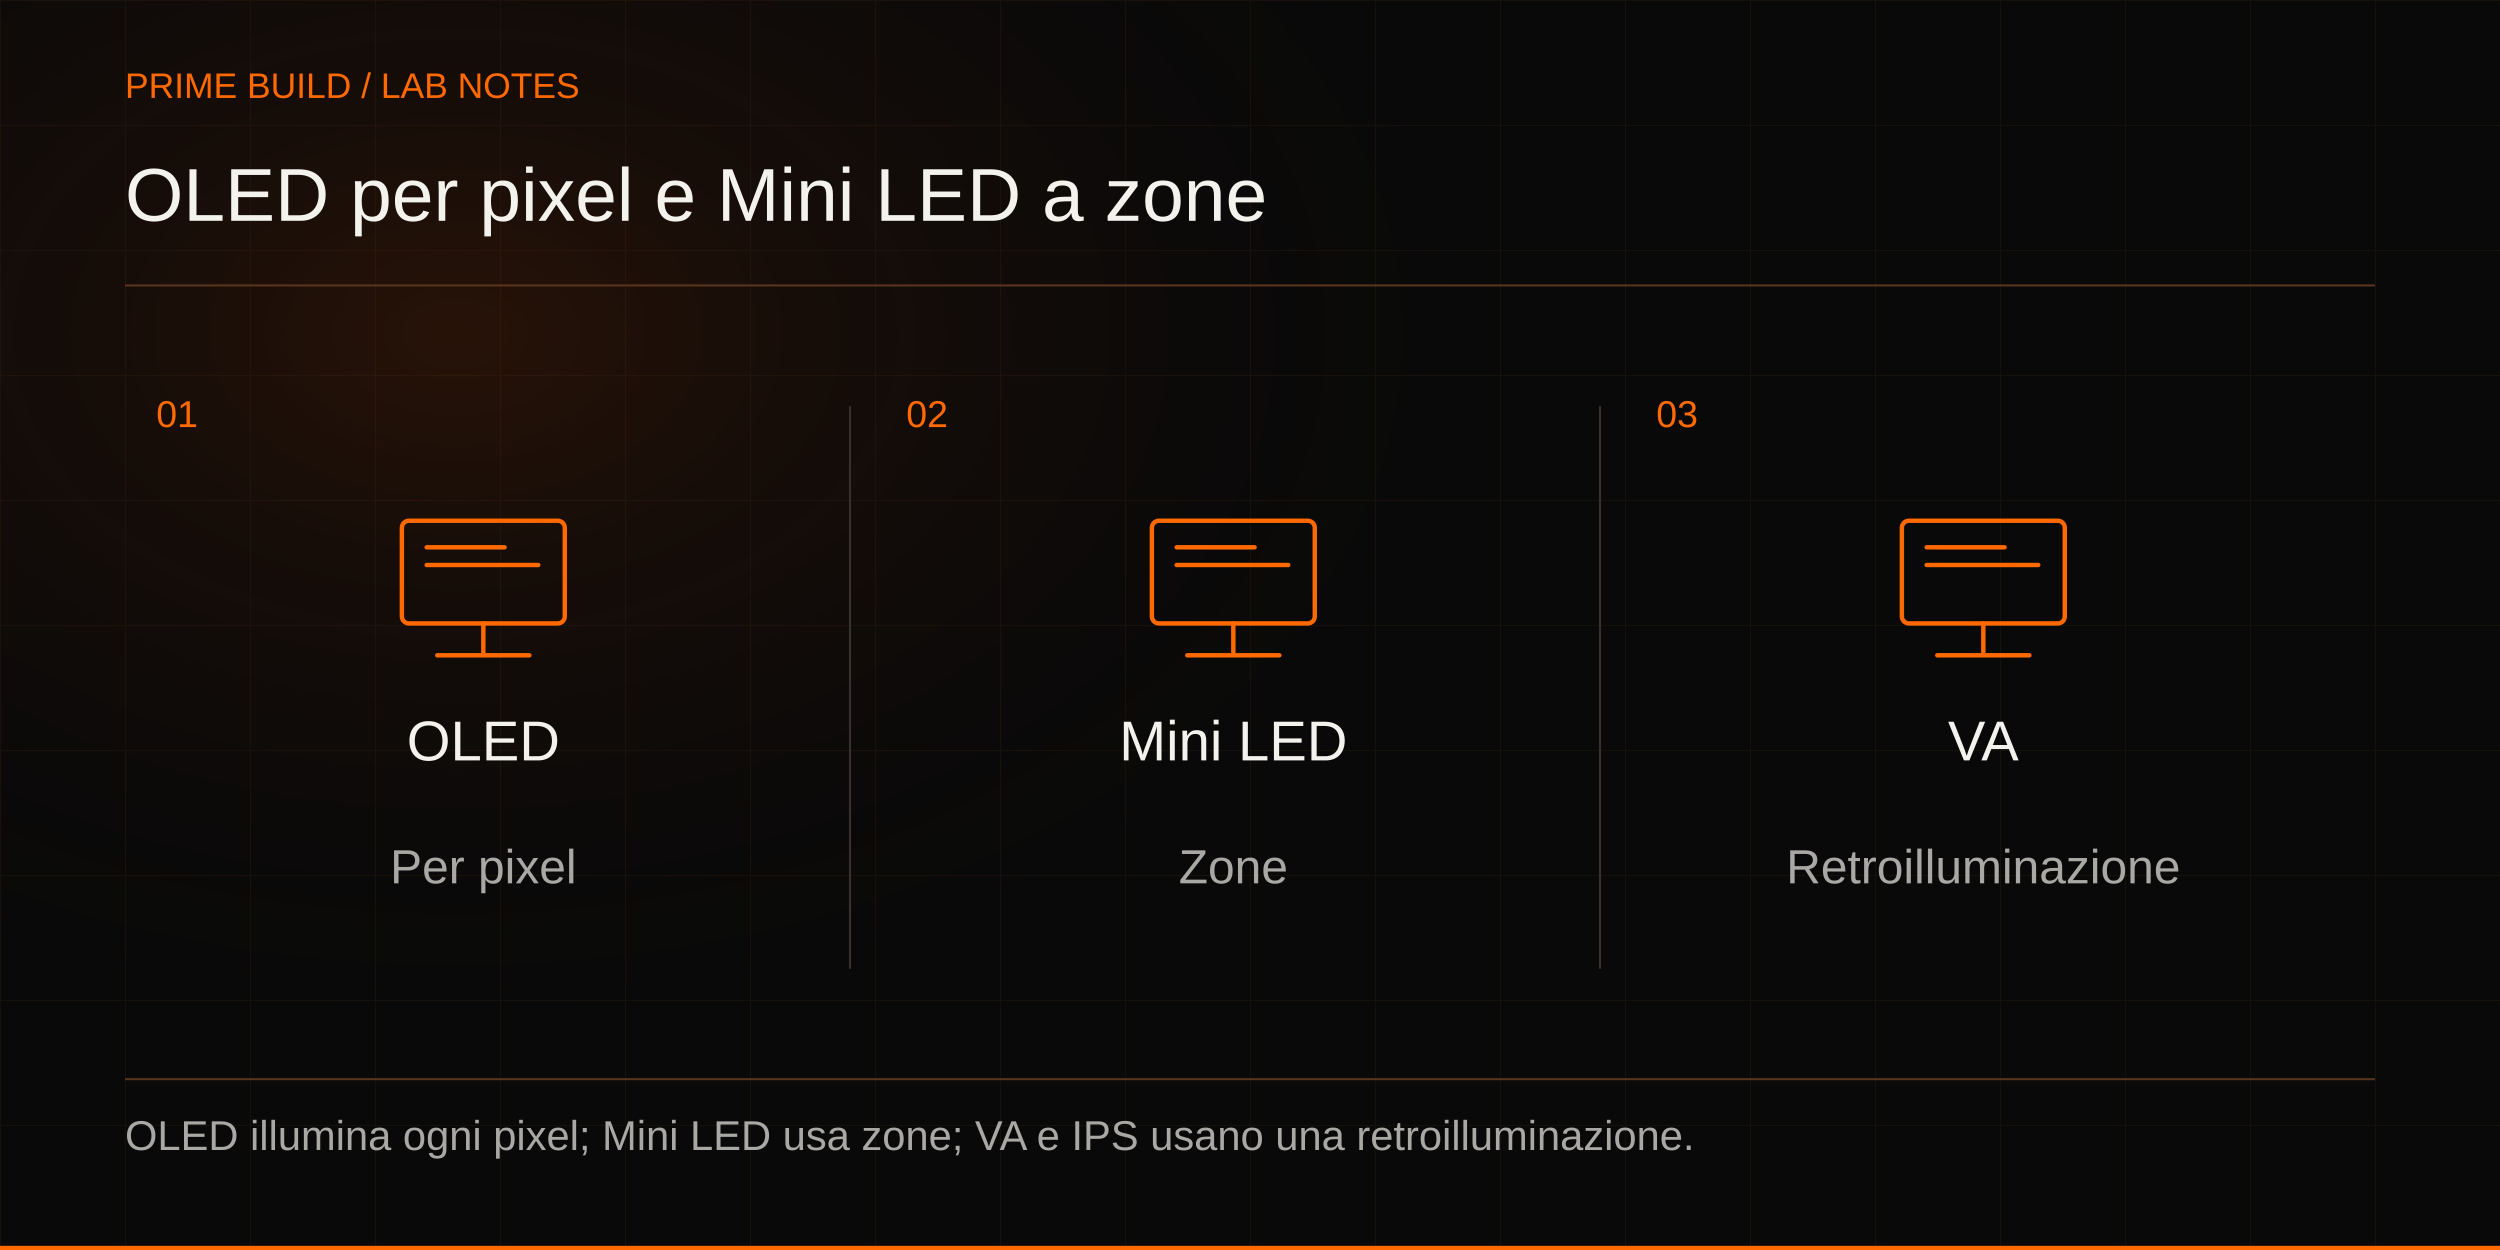
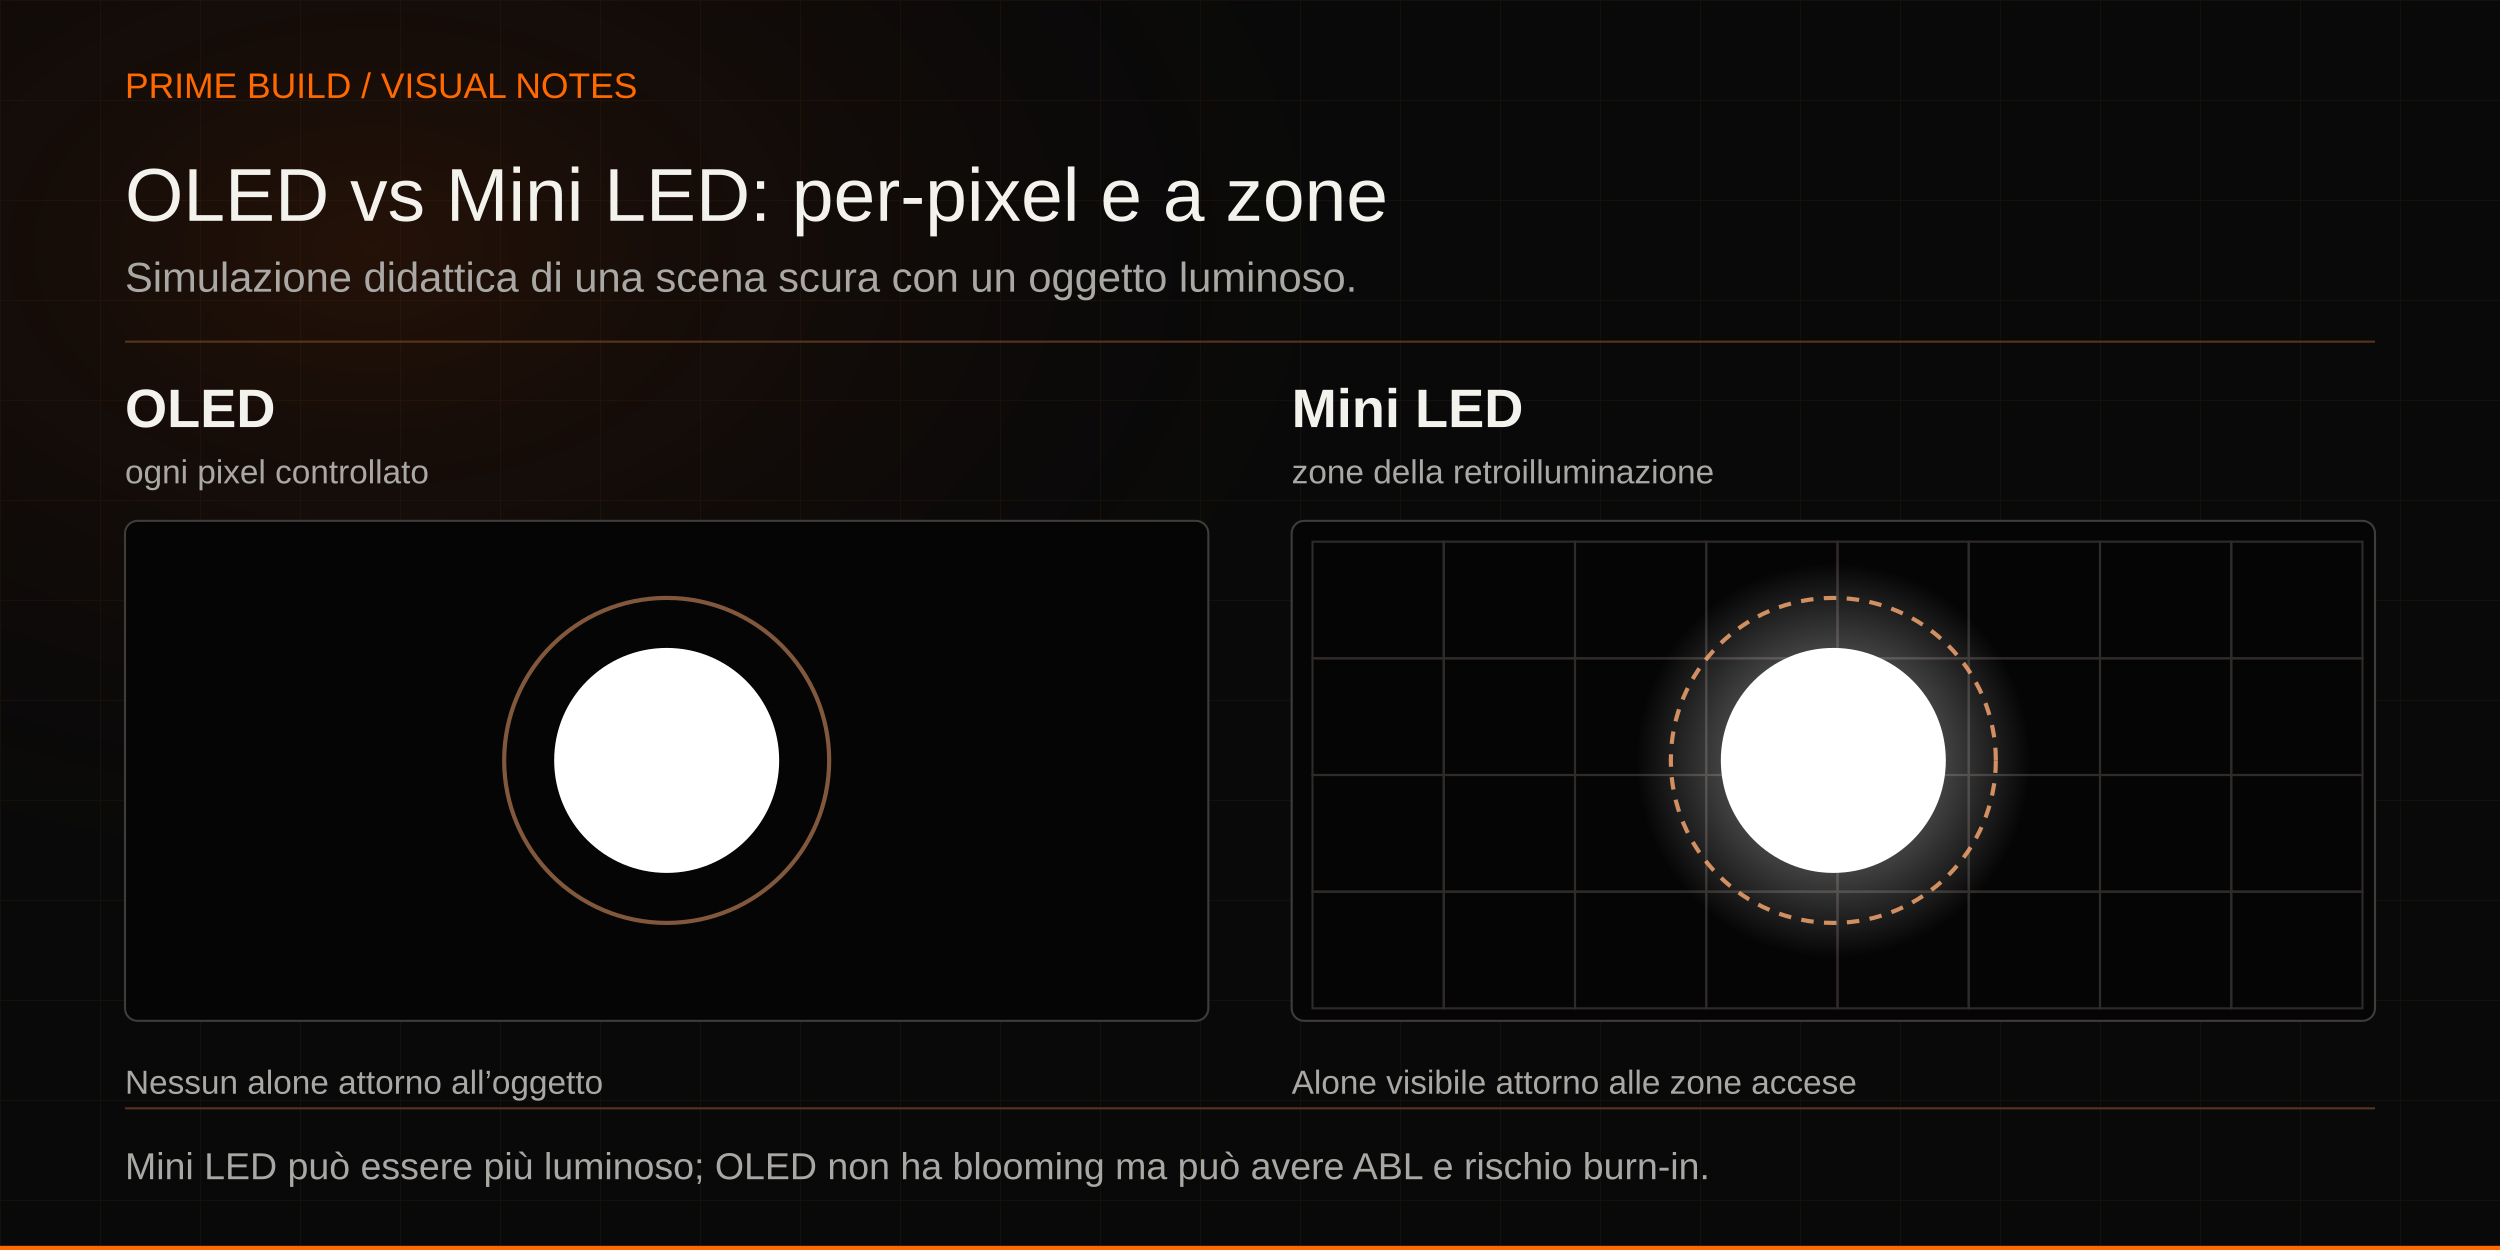
<svg xmlns="http://www.w3.org/2000/svg" width="1200" height="600" viewBox="0 0 1200 600">
-   <defs>
-     <pattern id="grid" width="60" height="60" patternUnits="userSpaceOnUse">
-       <path d="M60 0H0V60" fill="none" stroke="#b16b30" stroke-opacity=".085" />
-     </pattern>
-     <radialGradient id="glow">
-       <stop stop-color="#742a05" stop-opacity=".28" />
-       <stop offset="1" stop-color="#090909" stop-opacity="0" />
-     </radialGradient>
-   </defs>
-   <rect width="1200" height="600" fill="#090909" />
-   <rect width="1200" height="600" fill="url(#grid)" />
-   <ellipse cx="220" cy="160" rx="520" ry="350" fill="url(#glow)" />
  <g font-family="Arial, sans-serif">
-     <text x="60" y="47" font-size="17" fill="#ff6900" text-anchor="start">PRIME BUILD / LAB NOTES</text>
-     <text x="60" y="106" font-size="36" fill="#f4f2ed" text-anchor="start">OLED per pixel e Mini LED a zone</text>
-     <path d="M60 137L1140 137" fill="none" stroke="#58331d" stroke-width="1" />
-     <text x="75" y="205" font-size="18" fill="#ff6900" text-anchor="start">01</text>
-     <g transform="translate(232 278) scale(0.85)" fill="none" stroke="#ff6900" stroke-width="2.5" stroke-linejoin="round" stroke-linecap="round">
-       <rect x="-46" y="-33" width="92" height="58" rx="4" />
-       <path d="M0 25v18m-26 0h52M-32-18h44m-44 10h63" />
-     </g>
-     <text x="232" y="365" font-size="27" fill="#f4f2ed" text-anchor="middle">OLED</text>
-     <text x="232" y="424" font-size="23" fill="#a9a8a5" text-anchor="middle">Per pixel</text>
-     <path d="M408 195L408 465" fill="none" stroke="#38312b" stroke-width="1" />
-     <text x="435" y="205" font-size="18" fill="#ff6900" text-anchor="start">02</text>
-     <g transform="translate(592 278) scale(0.85)" fill="none" stroke="#ff6900" stroke-width="2.5" stroke-linejoin="round" stroke-linecap="round">
-       <rect x="-46" y="-33" width="92" height="58" rx="4" />
-       <path d="M0 25v18m-26 0h52M-32-18h44m-44 10h63" />
-     </g>
-     <text x="592" y="365" font-size="27" fill="#f4f2ed" text-anchor="middle">Mini LED</text>
-     <text x="592" y="424" font-size="23" fill="#a9a8a5" text-anchor="middle">Zone</text>
-     <path d="M768 195L768 465" fill="none" stroke="#38312b" stroke-width="1" />
-     <text x="795" y="205" font-size="18" fill="#ff6900" text-anchor="start">03</text>
-     <g transform="translate(952 278) scale(0.85)" fill="none" stroke="#ff6900" stroke-width="2.5" stroke-linejoin="round" stroke-linecap="round">
-       <rect x="-46" y="-33" width="92" height="58" rx="4" />
-       <path d="M0 25v18m-26 0h52M-32-18h44m-44 10h63" />
-     </g>
-     <text x="952" y="365" font-size="27" fill="#f4f2ed" text-anchor="middle">VA</text>
-     <text x="952" y="424" font-size="23" fill="#a9a8a5" text-anchor="middle">Retroilluminazione</text>
-     <path d="M60 518L1140 518" fill="none" stroke="#58331d" stroke-width="1" />
-     <text x="60" y="552" font-size="20" fill="#a9a8a5" text-anchor="start">OLED illumina ogni pixel; Mini LED usa zone; VA e IPS usano una retroilluminazione.</text>
+     <defs>
+       <pattern id="g" width="48" height="48" patternUnits="userSpaceOnUse">
+         <path d="M48 0H0V48" fill="none" stroke="#b16b30" stroke-opacity=".08" />
+       </pattern>
+       <radialGradient id="glow">
+         <stop stop-color="#742a05" stop-opacity=".25" />
+         <stop offset="1" stop-color="#090909" stop-opacity="0" />
+       </radialGradient>
+     </defs>
+     <rect width="1200" height="600" fill="#090909" />
+     <rect width="1200" height="600" fill="url(#g)" />
+     <ellipse cx="180" cy="120" rx="520" ry="340" fill="url(#glow)" />
+     <text x="60" y="47" font-size="17" fill="#ff6900" text-anchor="start" font-weight="400">PRIME BUILD / VISUAL NOTES</text>
+     <text x="60" y="106" font-size="36" fill="#f4f2ed" text-anchor="start" font-weight="400">OLED vs Mini LED: per-pixel e a zone</text>
+     <text x="60" y="140" font-size="20" fill="#a9a8a5" text-anchor="start" font-weight="400">Simulazione didattica di una scena scura con un oggetto luminoso.</text>
+     <path d="M60 164L1140 164" fill="none" stroke="#58331d" stroke-width="1" />
+     <defs>
+       <radialGradient id="bloom">
+         <stop stop-color="#fff" stop-opacity=".55" />
+         <stop offset="1" stop-color="#fff" stop-opacity="0" />
+       </radialGradient>
+     </defs>
+     <text x="60" y="205" font-size="26" fill="#f4f2ed" text-anchor="start" font-weight="650">OLED</text>
+     <text x="60" y="232" font-size="16" fill="#a9a8a5" text-anchor="start" font-weight="400">ogni pixel controllato</text>
+     <rect x="60" y="250" width="520" height="240" rx="6" fill="#050506" stroke="#3f3c39" />
+     <circle cx="320" cy="365" r="54" fill="#fff" />
+     <circle cx="320" cy="365" r="78" fill="none" stroke="#ffad73" stroke-opacity=".5" stroke-width="2" />
+     <text x="620" y="205" font-size="26" fill="#f4f2ed" text-anchor="start" font-weight="650">Mini LED</text>
+     <text x="620" y="232" font-size="16" fill="#a9a8a5" text-anchor="start" font-weight="400">zone della retroilluminazione</text>
+     <rect x="620" y="250" width="520" height="240" rx="6" fill="#050506" stroke="#3f3c39" />
+     <rect x="630" y="260" width="63" height="56" rx="0" fill="none" stroke="#2f2b28" />
+     <rect x="693" y="260" width="63" height="56" rx="0" fill="none" stroke="#2f2b28" />
+     <rect x="756" y="260" width="63" height="56" rx="0" fill="none" stroke="#2f2b28" />
+     <rect x="819" y="260" width="63" height="56" rx="0" fill="none" stroke="#2f2b28" />
+     <rect x="882" y="260" width="63" height="56" rx="0" fill="none" stroke="#2f2b28" />
+     <rect x="945" y="260" width="63" height="56" rx="0" fill="none" stroke="#2f2b28" />
+     <rect x="1008" y="260" width="63" height="56" rx="0" fill="none" stroke="#2f2b28" />
+     <rect x="1071" y="260" width="63" height="56" rx="0" fill="none" stroke="#2f2b28" />
+     <rect x="630" y="316" width="63" height="56" rx="0" fill="none" stroke="#2f2b28" />
+     <rect x="693" y="316" width="63" height="56" rx="0" fill="none" stroke="#2f2b28" />
+     <rect x="756" y="316" width="63" height="56" rx="0" fill="none" stroke="#2f2b28" />
+     <rect x="819" y="316" width="63" height="56" rx="0" fill="none" stroke="#2f2b28" />
+     <rect x="882" y="316" width="63" height="56" rx="0" fill="none" stroke="#2f2b28" />
+     <rect x="945" y="316" width="63" height="56" rx="0" fill="none" stroke="#2f2b28" />
+     <rect x="1008" y="316" width="63" height="56" rx="0" fill="none" stroke="#2f2b28" />
+     <rect x="1071" y="316" width="63" height="56" rx="0" fill="none" stroke="#2f2b28" />
+     <rect x="630" y="372" width="63" height="56" rx="0" fill="none" stroke="#2f2b28" />
+     <rect x="693" y="372" width="63" height="56" rx="0" fill="none" stroke="#2f2b28" />
+     <rect x="756" y="372" width="63" height="56" rx="0" fill="none" stroke="#2f2b28" />
+     <rect x="819" y="372" width="63" height="56" rx="0" fill="none" stroke="#2f2b28" />
+     <rect x="882" y="372" width="63" height="56" rx="0" fill="none" stroke="#2f2b28" />
+     <rect x="945" y="372" width="63" height="56" rx="0" fill="none" stroke="#2f2b28" />
+     <rect x="1008" y="372" width="63" height="56" rx="0" fill="none" stroke="#2f2b28" />
+     <rect x="1071" y="372" width="63" height="56" rx="0" fill="none" stroke="#2f2b28" />
+     <rect x="630" y="428" width="63" height="56" rx="0" fill="none" stroke="#2f2b28" />
+     <rect x="693" y="428" width="63" height="56" rx="0" fill="none" stroke="#2f2b28" />
+     <rect x="756" y="428" width="63" height="56" rx="0" fill="none" stroke="#2f2b28" />
+     <rect x="819" y="428" width="63" height="56" rx="0" fill="none" stroke="#2f2b28" />
+     <rect x="882" y="428" width="63" height="56" rx="0" fill="none" stroke="#2f2b28" />
+     <rect x="945" y="428" width="63" height="56" rx="0" fill="none" stroke="#2f2b28" />
+     <rect x="1008" y="428" width="63" height="56" rx="0" fill="none" stroke="#2f2b28" />
+     <rect x="1071" y="428" width="63" height="56" rx="0" fill="none" stroke="#2f2b28" />
+     <circle cx="880" cy="365" r="54" fill="#fff" />
+     <circle cx="880" cy="365" r="95" fill="url(#bloom)" />
+     <circle cx="880" cy="365" r="78" fill="none" stroke="#ffad73" stroke-opacity=".8" stroke-width="2" stroke-dasharray="6 5" />
+     <text x="60" y="525" font-size="16" fill="#a9a8a5" text-anchor="start" font-weight="400">Nessun alone attorno all’oggetto</text>
+     <text x="620" y="525" font-size="16" fill="#a9a8a5" text-anchor="start" font-weight="400">Alone visibile attorno alle zone accese</text>
+     <path d="M60 532L1140 532" fill="none" stroke="#58331d" stroke-width="1" />
+     <text x="60" y="566" font-size="18" fill="#a9a8a5" text-anchor="start" font-weight="400">Mini LED può essere più luminoso; OLED non ha blooming ma può avere ABL e rischio burn-in.</text>
+     <path d="M0 599H1200" stroke="#ff6900" stroke-width="2" />
  </g>
-   <path d="M0 599H1200" stroke="#ff6900" stroke-width="2" />
</svg>
